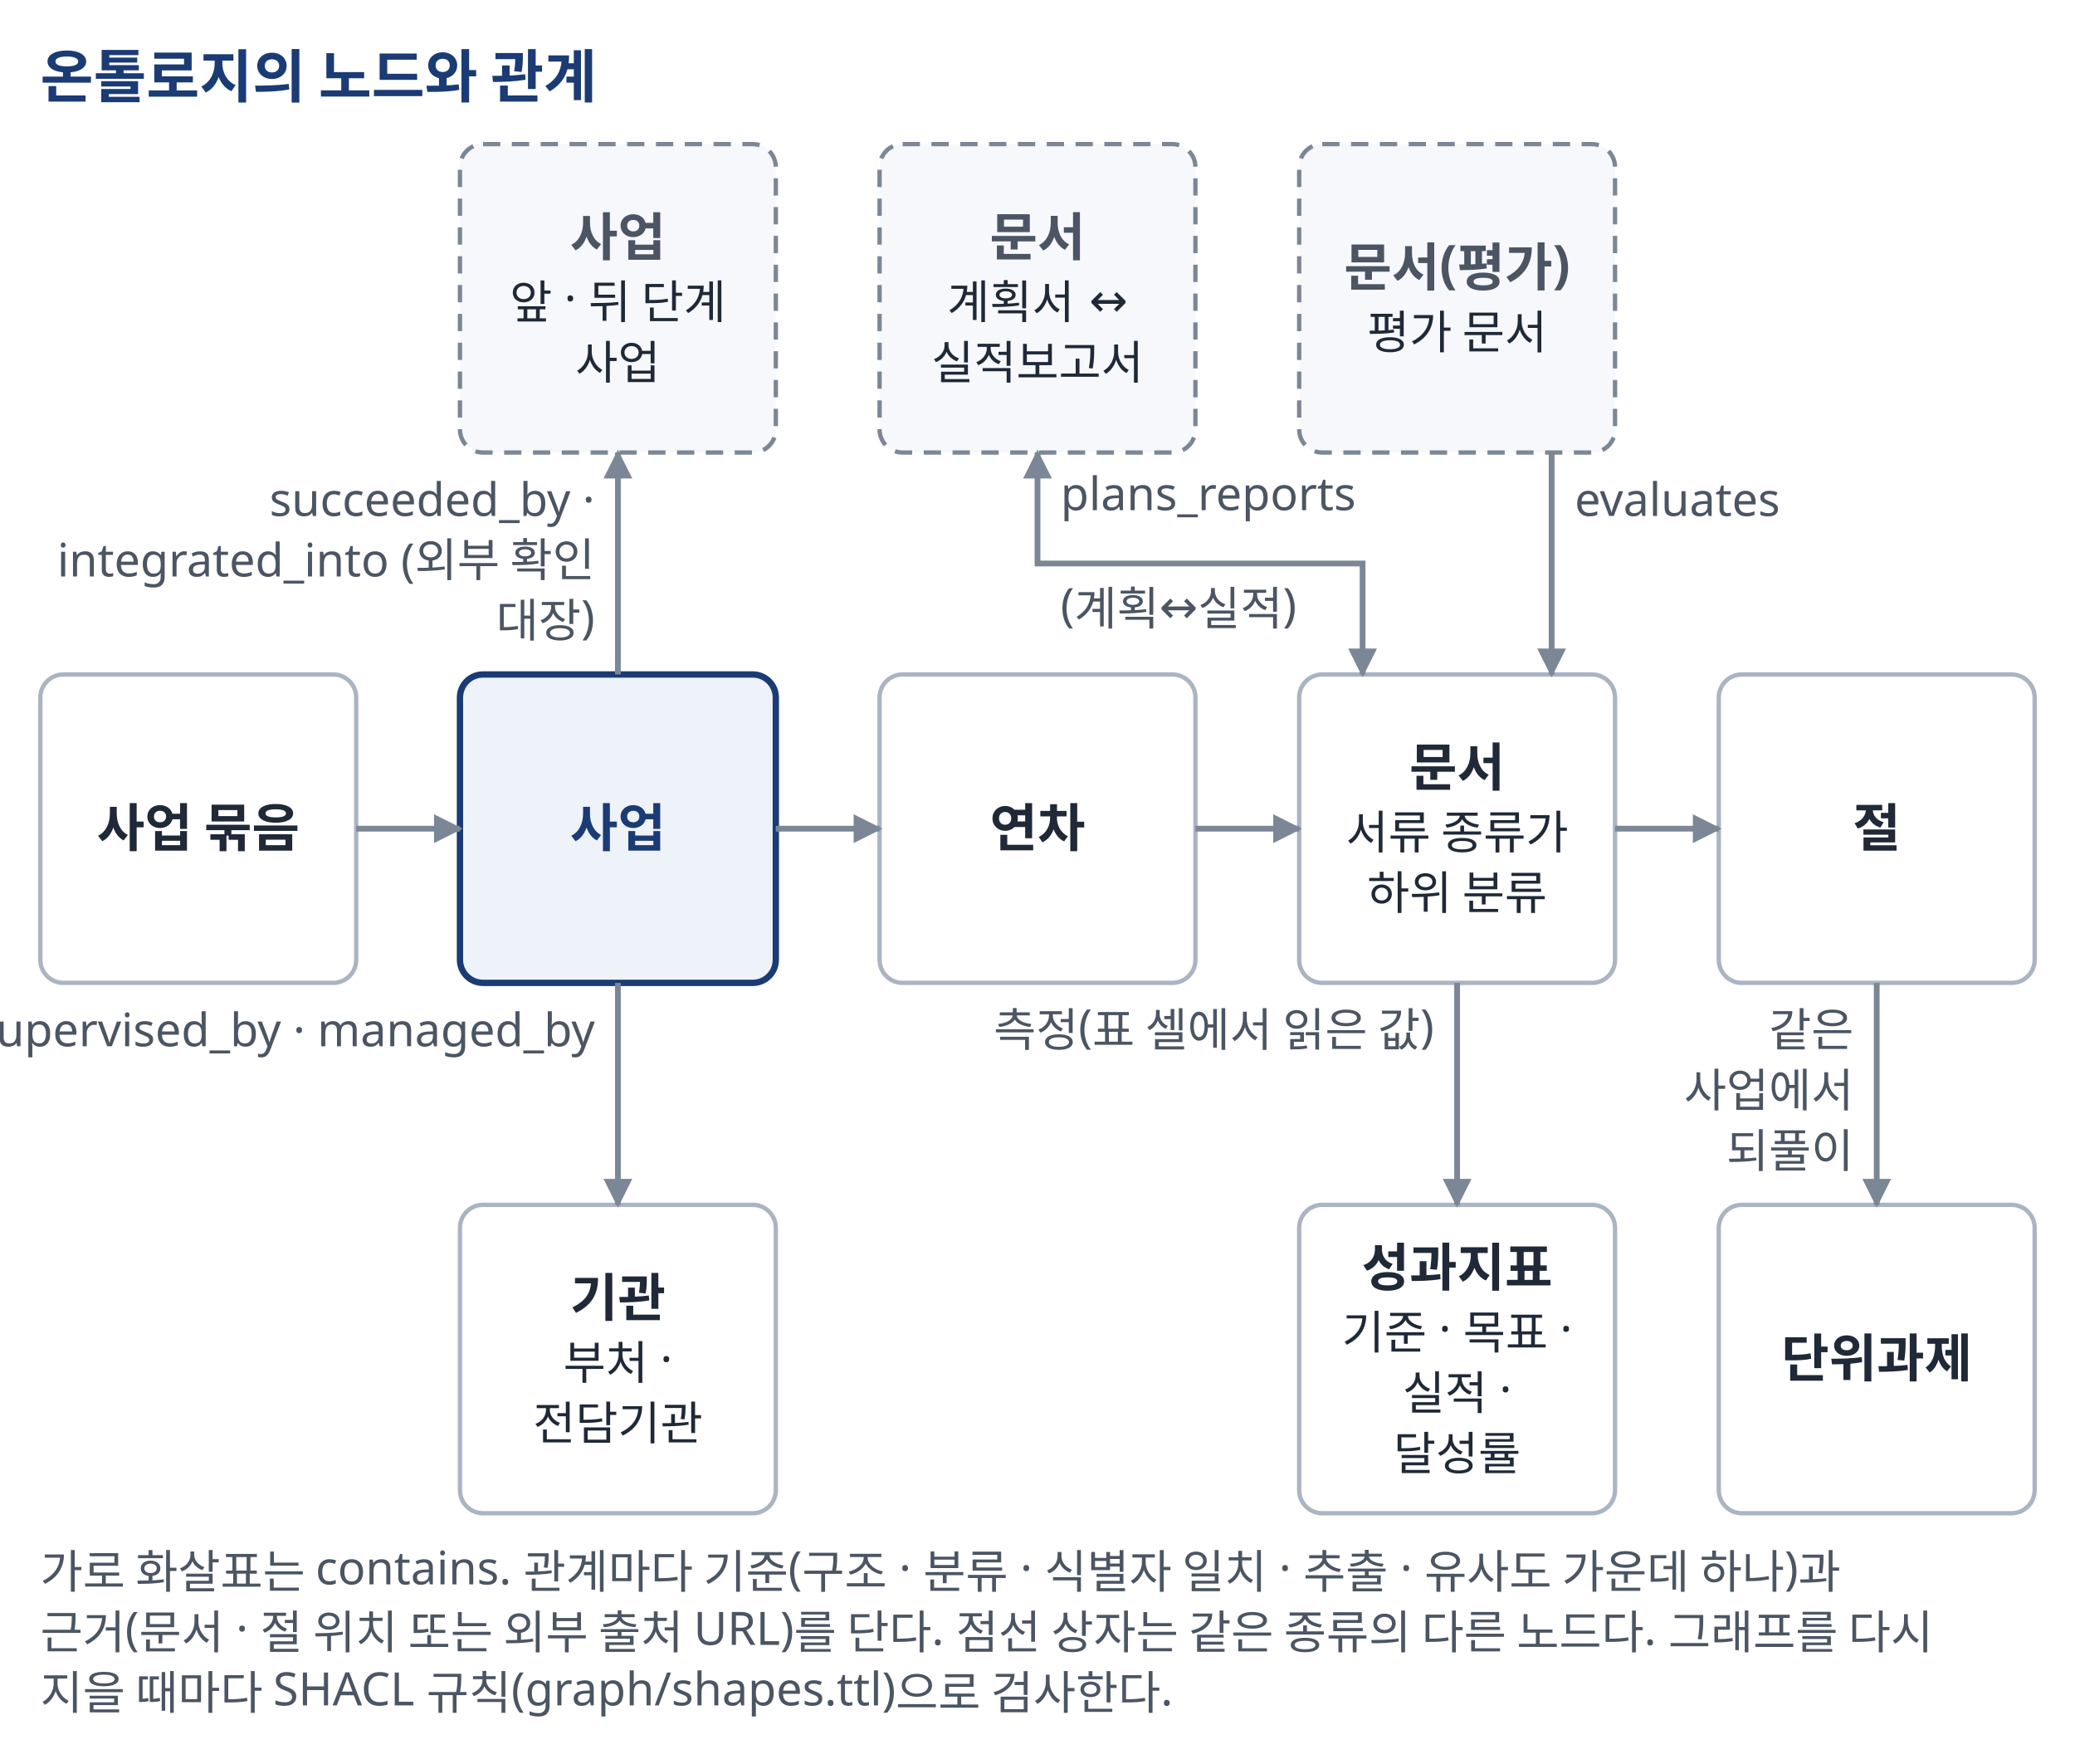
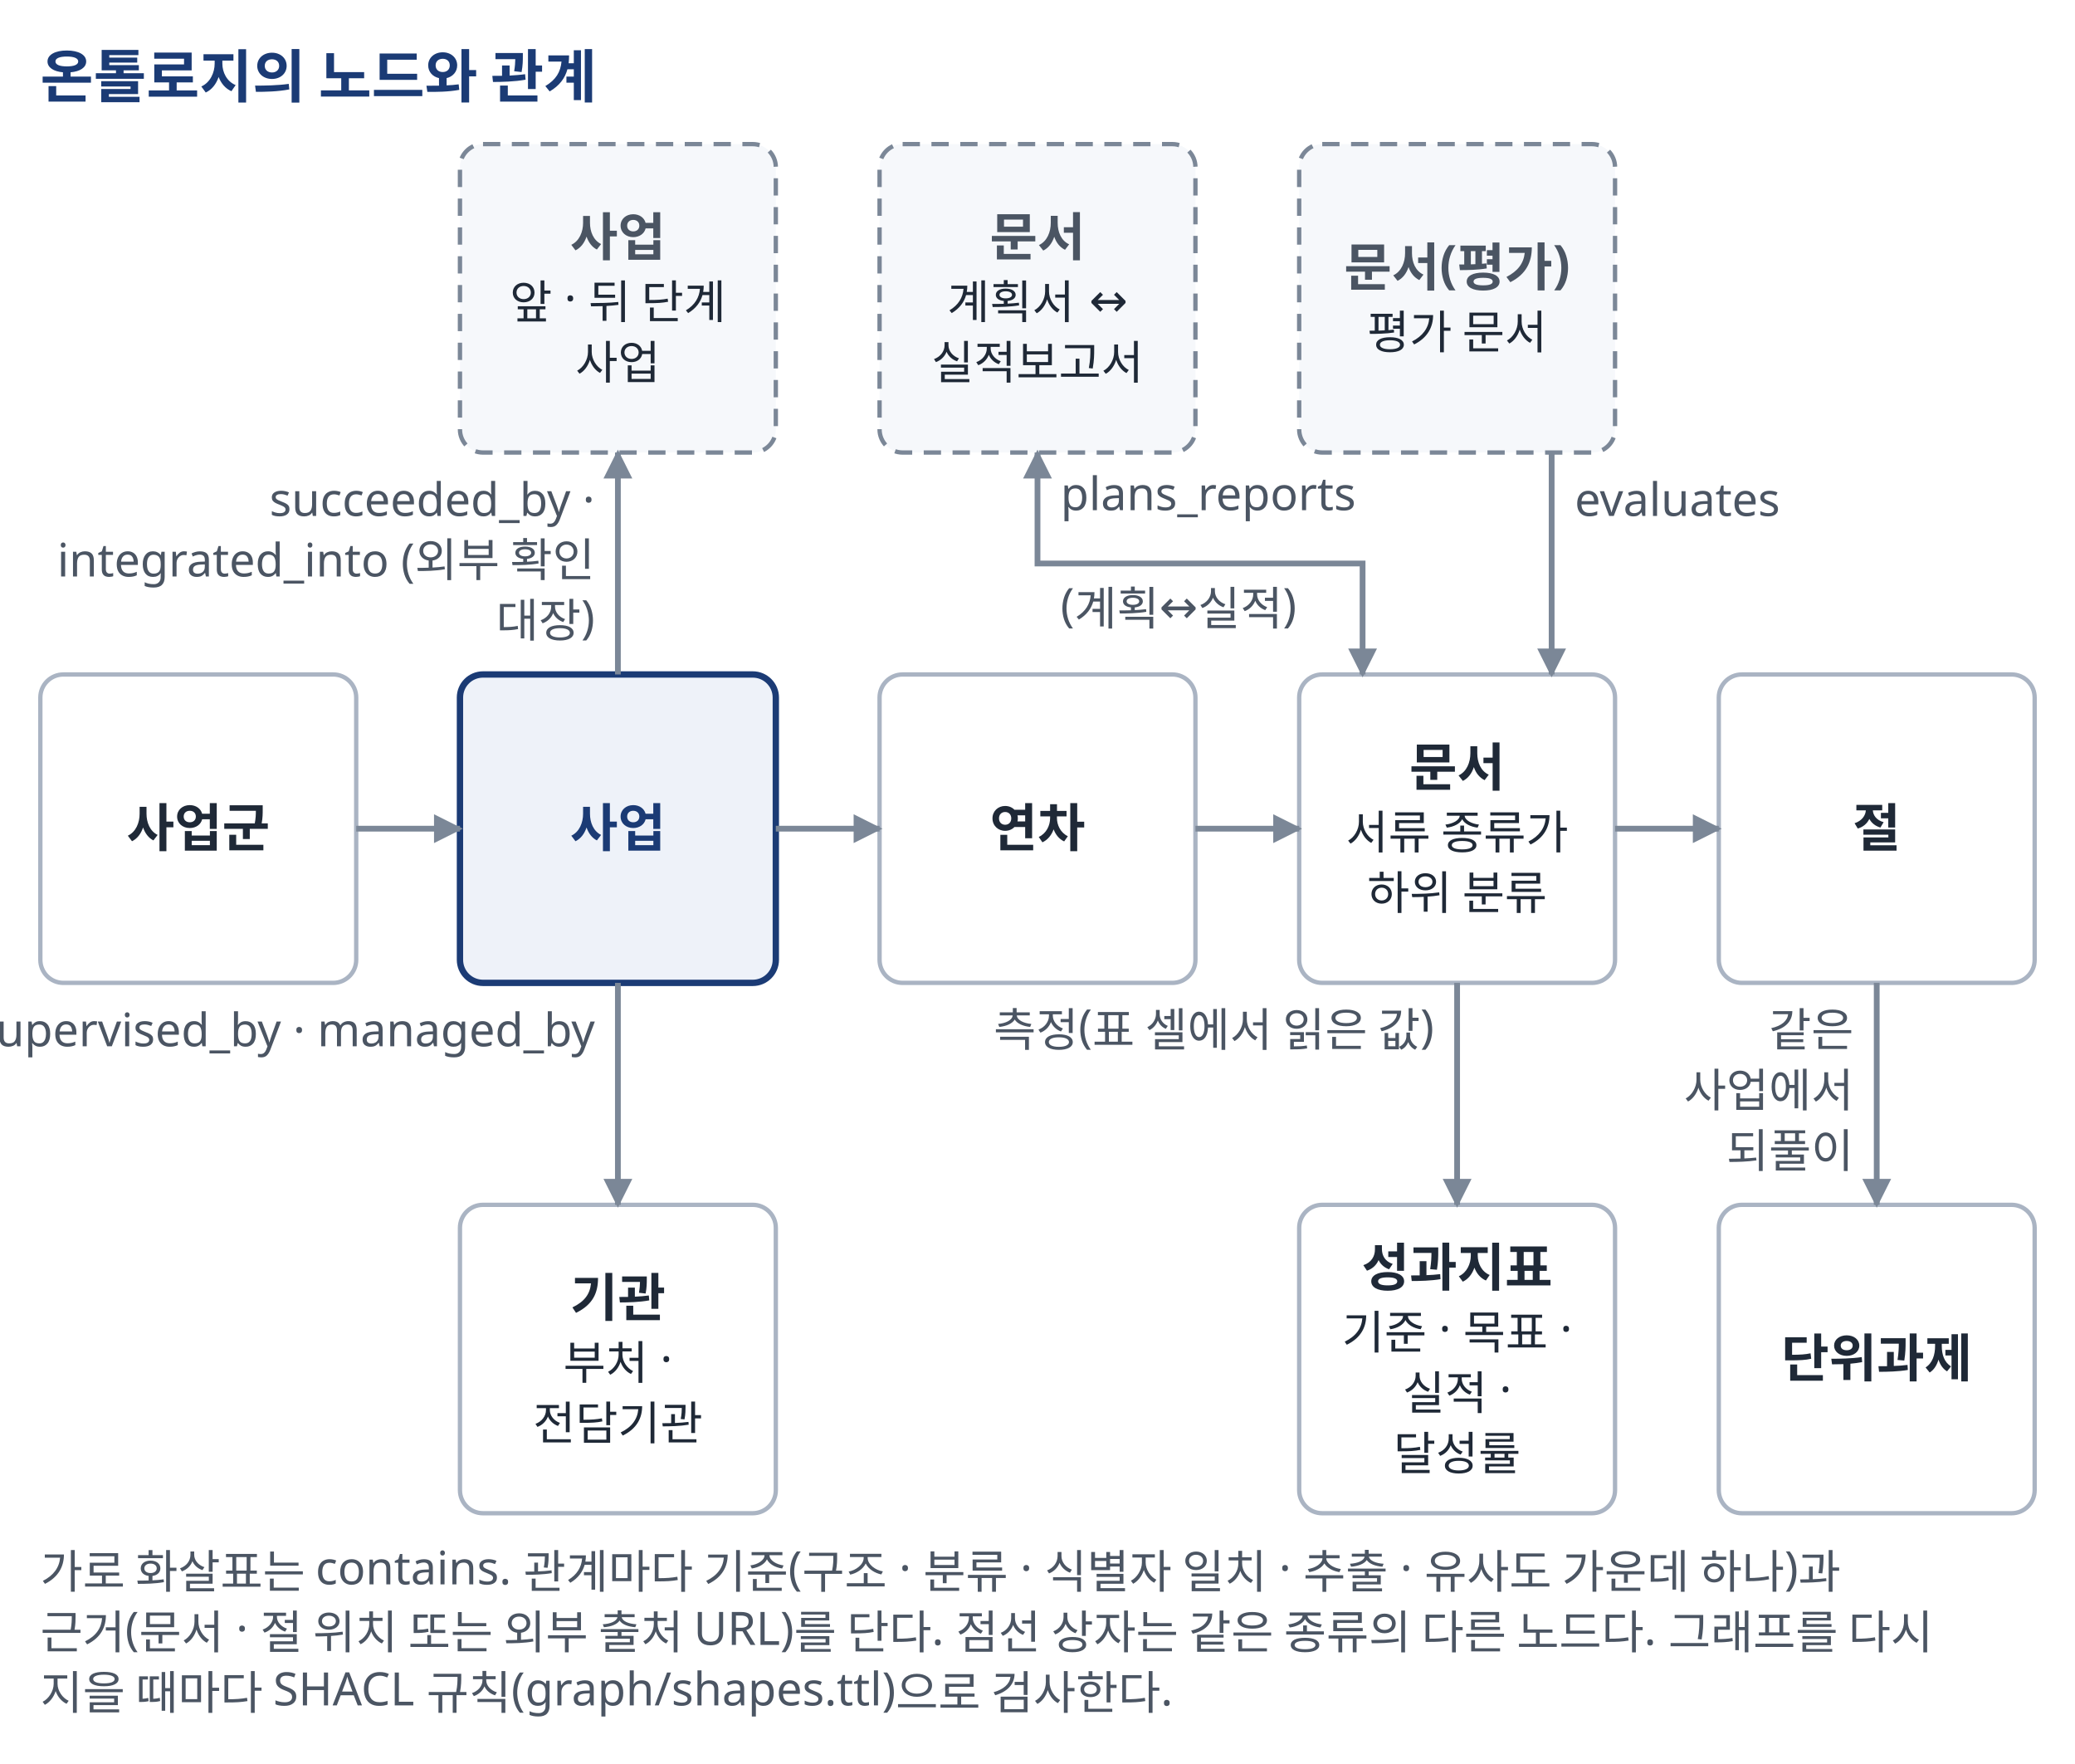
<svg xmlns="http://www.w3.org/2000/svg" width="720" height="612" viewBox="0 0 720 612" font-family="Pretendard, 'Noto Sans KR', 'Apple SD Gothic Neo', 'Malgun Gothic', sans-serif">
  <defs>
    <marker id="head" viewBox="0 0 10 10" refX="9" refY="5" markerWidth="5" markerHeight="5" orient="auto-start-reverse">
      <path d="M0,0 L10,5 L0,10 z" fill="#7b8797" />
    </marker>
    <marker id="tail" viewBox="0 0 10 10" refX="9" refY="5" markerWidth="5" markerHeight="5" orient="auto-start-reverse">
      <path d="M0,0 L10,5 L0,10 z" fill="#7b8797" />
    </marker>
  </defs>
  <rect width="720" height="612" fill="#ffffff" />
  <text x="14.0" y="33.8" font-size="20" font-weight="700" fill="#1b3b75" text-anchor="start">온톨로지의 노드와 관계</text>
  <rect x="14.0" y="234.0" width="109.6" height="107.0" rx="8" fill="#ffffff" stroke="#aab4c3" stroke-width="1.5" />
-   <text x="68.8" y="293.7" font-size="18" font-weight="700" fill="#1f2937" text-anchor="middle">사업 묶음</text>
+   <text x="68.8" y="293.7" font-size="18" font-weight="700" fill="#1f2937" text-anchor="middle">사업군</text>
  <rect x="159.6" y="234.0" width="109.6" height="107.0" rx="8" fill="#eef2f9" stroke="#1b3b75" stroke-width="2.2" />
  <text x="214.4" y="293.7" font-size="18" font-weight="700" fill="#1b3b75" text-anchor="middle">사업</text>
  <rect x="305.2" y="234.0" width="109.6" height="107.0" rx="8" fill="#ffffff" stroke="#aab4c3" stroke-width="1.5" />
  <text x="360.0" y="293.7" font-size="18" font-weight="700" fill="#1f2937" text-anchor="middle">연차</text>
  <rect x="450.8" y="234.0" width="109.6" height="107.0" rx="8" fill="#ffffff" stroke="#aab4c3" stroke-width="1.5" />
  <text x="505.6" y="272.7" font-size="18" font-weight="700" fill="#1f2937" text-anchor="middle">문서</text>
  <text x="505.6" y="294.5" font-size="16" font-weight="400" fill="#1f2937" text-anchor="middle">서류 종류가</text>
  <text x="505.6" y="315.5" font-size="16" font-weight="400" fill="#1f2937" text-anchor="middle">하위 분류</text>
  <rect x="596.4" y="234.0" width="109.6" height="107.0" rx="8" fill="#ffffff" stroke="#aab4c3" stroke-width="1.5" />
  <text x="651.2" y="293.7" font-size="18" font-weight="700" fill="#1f2937" text-anchor="middle">절</text>
  <path d="M123.6,287.5 L159.6,287.5" fill="none" stroke="#7b8797" stroke-width="2.0" marker-end="url(#head)" />
  <path d="M269.2,287.5 L305.2,287.5" fill="none" stroke="#7b8797" stroke-width="2.0" marker-end="url(#head)" />
  <path d="M414.8,287.5 L450.8,287.5" fill="none" stroke="#7b8797" stroke-width="2.0" marker-end="url(#head)" />
  <path d="M560.4,287.5 L596.4,287.5" fill="none" stroke="#7b8797" stroke-width="2.0" marker-end="url(#head)" />
  <rect x="159.6" y="50.0" width="109.6" height="107.0" rx="8" fill="#f6f8fb" stroke="#7b8797" stroke-width="1.5" stroke-dasharray="6 4" />
  <text x="214.4" y="88.7" font-size="18" font-weight="700" fill="#4b5563" text-anchor="middle">사업</text>
  <text x="214.4" y="110.5" font-size="16" font-weight="400" fill="#1f2937" text-anchor="middle">앞 · 뒤 단계</text>
  <text x="214.4" y="131.5" font-size="16" font-weight="400" fill="#1f2937" text-anchor="middle">사업</text>
  <path d="M214.4,234.0 L214.4,157.0" fill="none" stroke="#7b8797" stroke-width="2.0" marker-end="url(#head)" />
  <text x="206.4" y="179.0" font-size="16" font-weight="400" fill="#4b5563" text-anchor="end">succeeded_by ·</text>
  <text x="206.4" y="200.0" font-size="16" font-weight="400" fill="#4b5563" text-anchor="end">integrated_into (외부 확인</text>
  <text x="206.4" y="221.0" font-size="16" font-weight="400" fill="#4b5563" text-anchor="end">대장)</text>
  <rect x="305.2" y="50.0" width="109.6" height="107.0" rx="8" fill="#f6f8fb" stroke="#7b8797" stroke-width="1.5" stroke-dasharray="6 4" />
  <text x="360.0" y="88.7" font-size="18" font-weight="700" fill="#4b5563" text-anchor="middle">문서</text>
  <text x="360.0" y="110.5" font-size="16" font-weight="400" fill="#1f2937" text-anchor="middle">계획서 ↔</text>
  <text x="360.0" y="131.5" font-size="16" font-weight="400" fill="#1f2937" text-anchor="middle">실적보고서</text>
  <path d="M472.8,234.0 L472.8,195.5 L360.0,195.5 L360.0,157.0" fill="none" stroke="#7b8797" stroke-width="2.0" marker-end="url(#head)" marker-start="url(#tail)" />
  <text x="368.0" y="177.0" font-size="16" font-weight="400" fill="#4b5563" text-anchor="start">plans_reports</text>
  <text x="368.0" y="215.5" font-size="16" font-weight="400" fill="#4b5563" text-anchor="start">(계획↔실적)</text>
  <rect x="450.8" y="50.0" width="109.6" height="107.0" rx="8" fill="#f6f8fb" stroke="#7b8797" stroke-width="1.5" stroke-dasharray="6 4" />
  <text x="505.6" y="99.2" font-size="18" font-weight="700" fill="#4b5563" text-anchor="middle">문서(평가)</text>
  <text x="505.6" y="121.0" font-size="16" font-weight="400" fill="#1f2937" text-anchor="middle">평가 문서</text>
  <path d="M538.4,157.0 L538.4,234.0" fill="none" stroke="#7b8797" stroke-width="2.0" marker-end="url(#head)" />
  <text x="546.4" y="179.0" font-size="16" font-weight="400" fill="#4b5563" text-anchor="start">evaluates</text>
  <rect x="159.6" y="418.0" width="109.6" height="107.0" rx="8" fill="#ffffff" stroke="#aab4c3" stroke-width="1.5" />
  <text x="214.4" y="456.7" font-size="18" font-weight="700" fill="#1f2937" text-anchor="middle">기관</text>
  <text x="214.4" y="478.5" font-size="16" font-weight="400" fill="#1f2937" text-anchor="middle">부처 ·</text>
  <text x="214.4" y="499.5" font-size="16" font-weight="400" fill="#1f2937" text-anchor="middle">전담기관</text>
  <path d="M214.4,341.0 L214.4,418.0" fill="none" stroke="#7b8797" stroke-width="2.0" marker-end="url(#head)" />
  <text x="206.4" y="363.0" font-size="16" font-weight="400" fill="#4b5563" text-anchor="end">supervised_by · managed_by</text>
  <rect x="450.8" y="418.0" width="109.6" height="107.0" rx="8" fill="#ffffff" stroke="#aab4c3" stroke-width="1.5" />
  <text x="505.6" y="446.2" font-size="18" font-weight="700" fill="#1f2937" text-anchor="middle">성과지표</text>
  <text x="505.6" y="468.0" font-size="16" font-weight="400" fill="#1f2937" text-anchor="middle">기준 · 목표 ·</text>
  <text x="505.6" y="489.0" font-size="16" font-weight="400" fill="#1f2937" text-anchor="middle">실적 ·</text>
  <text x="505.6" y="510.0" font-size="16" font-weight="400" fill="#1f2937" text-anchor="middle">달성률</text>
  <path d="M505.6,341.0 L505.6,418.0" fill="none" stroke="#7b8797" stroke-width="2.0" marker-end="url(#head)" />
  <text x="497.6" y="363.0" font-size="16" font-weight="400" fill="#4b5563" text-anchor="end">측정(표 셀에서 읽은 값)</text>
  <rect x="596.4" y="418.0" width="109.6" height="107.0" rx="8" fill="#ffffff" stroke="#aab4c3" stroke-width="1.5" />
  <text x="651.2" y="477.7" font-size="18" font-weight="700" fill="#1f2937" text-anchor="middle">단위과제</text>
  <path d="M651.2,341.0 L651.2,418.0" fill="none" stroke="#7b8797" stroke-width="2.0" marker-end="url(#head)" />
  <text x="643.2" y="363.0" font-size="16" font-weight="400" fill="#4b5563" text-anchor="end">같은</text>
  <text x="643.2" y="384.0" font-size="16" font-weight="400" fill="#4b5563" text-anchor="end">사업에서</text>
  <text x="643.2" y="405.0" font-size="16" font-weight="400" fill="#4b5563" text-anchor="end">되풀이</text>
  <text x="14.0" y="551.0" font-size="16" font-weight="400" fill="#4b5563" text-anchor="start">가로 화살표는 contains. 관계마다 기준(구조 · 분류 · 식별자 일치 · 추출 · 유사도 가운데 하나)과</text>
  <text x="14.0" y="572.0" font-size="16" font-weight="400" fill="#4b5563" text-anchor="start">근거(문서 · 절 위치 또는 외부 출처 URL)를 단다. 점선 상자는 같은 종류의 다른 노드다. 그래프를 다시</text>
  <text x="14.0" y="593.0" font-size="16" font-weight="400" fill="#4b5563" text-anchor="start">지을 때마다 SHACL 규칙(graph/shapes.ttl)으로 검사한다.</text>
</svg>
